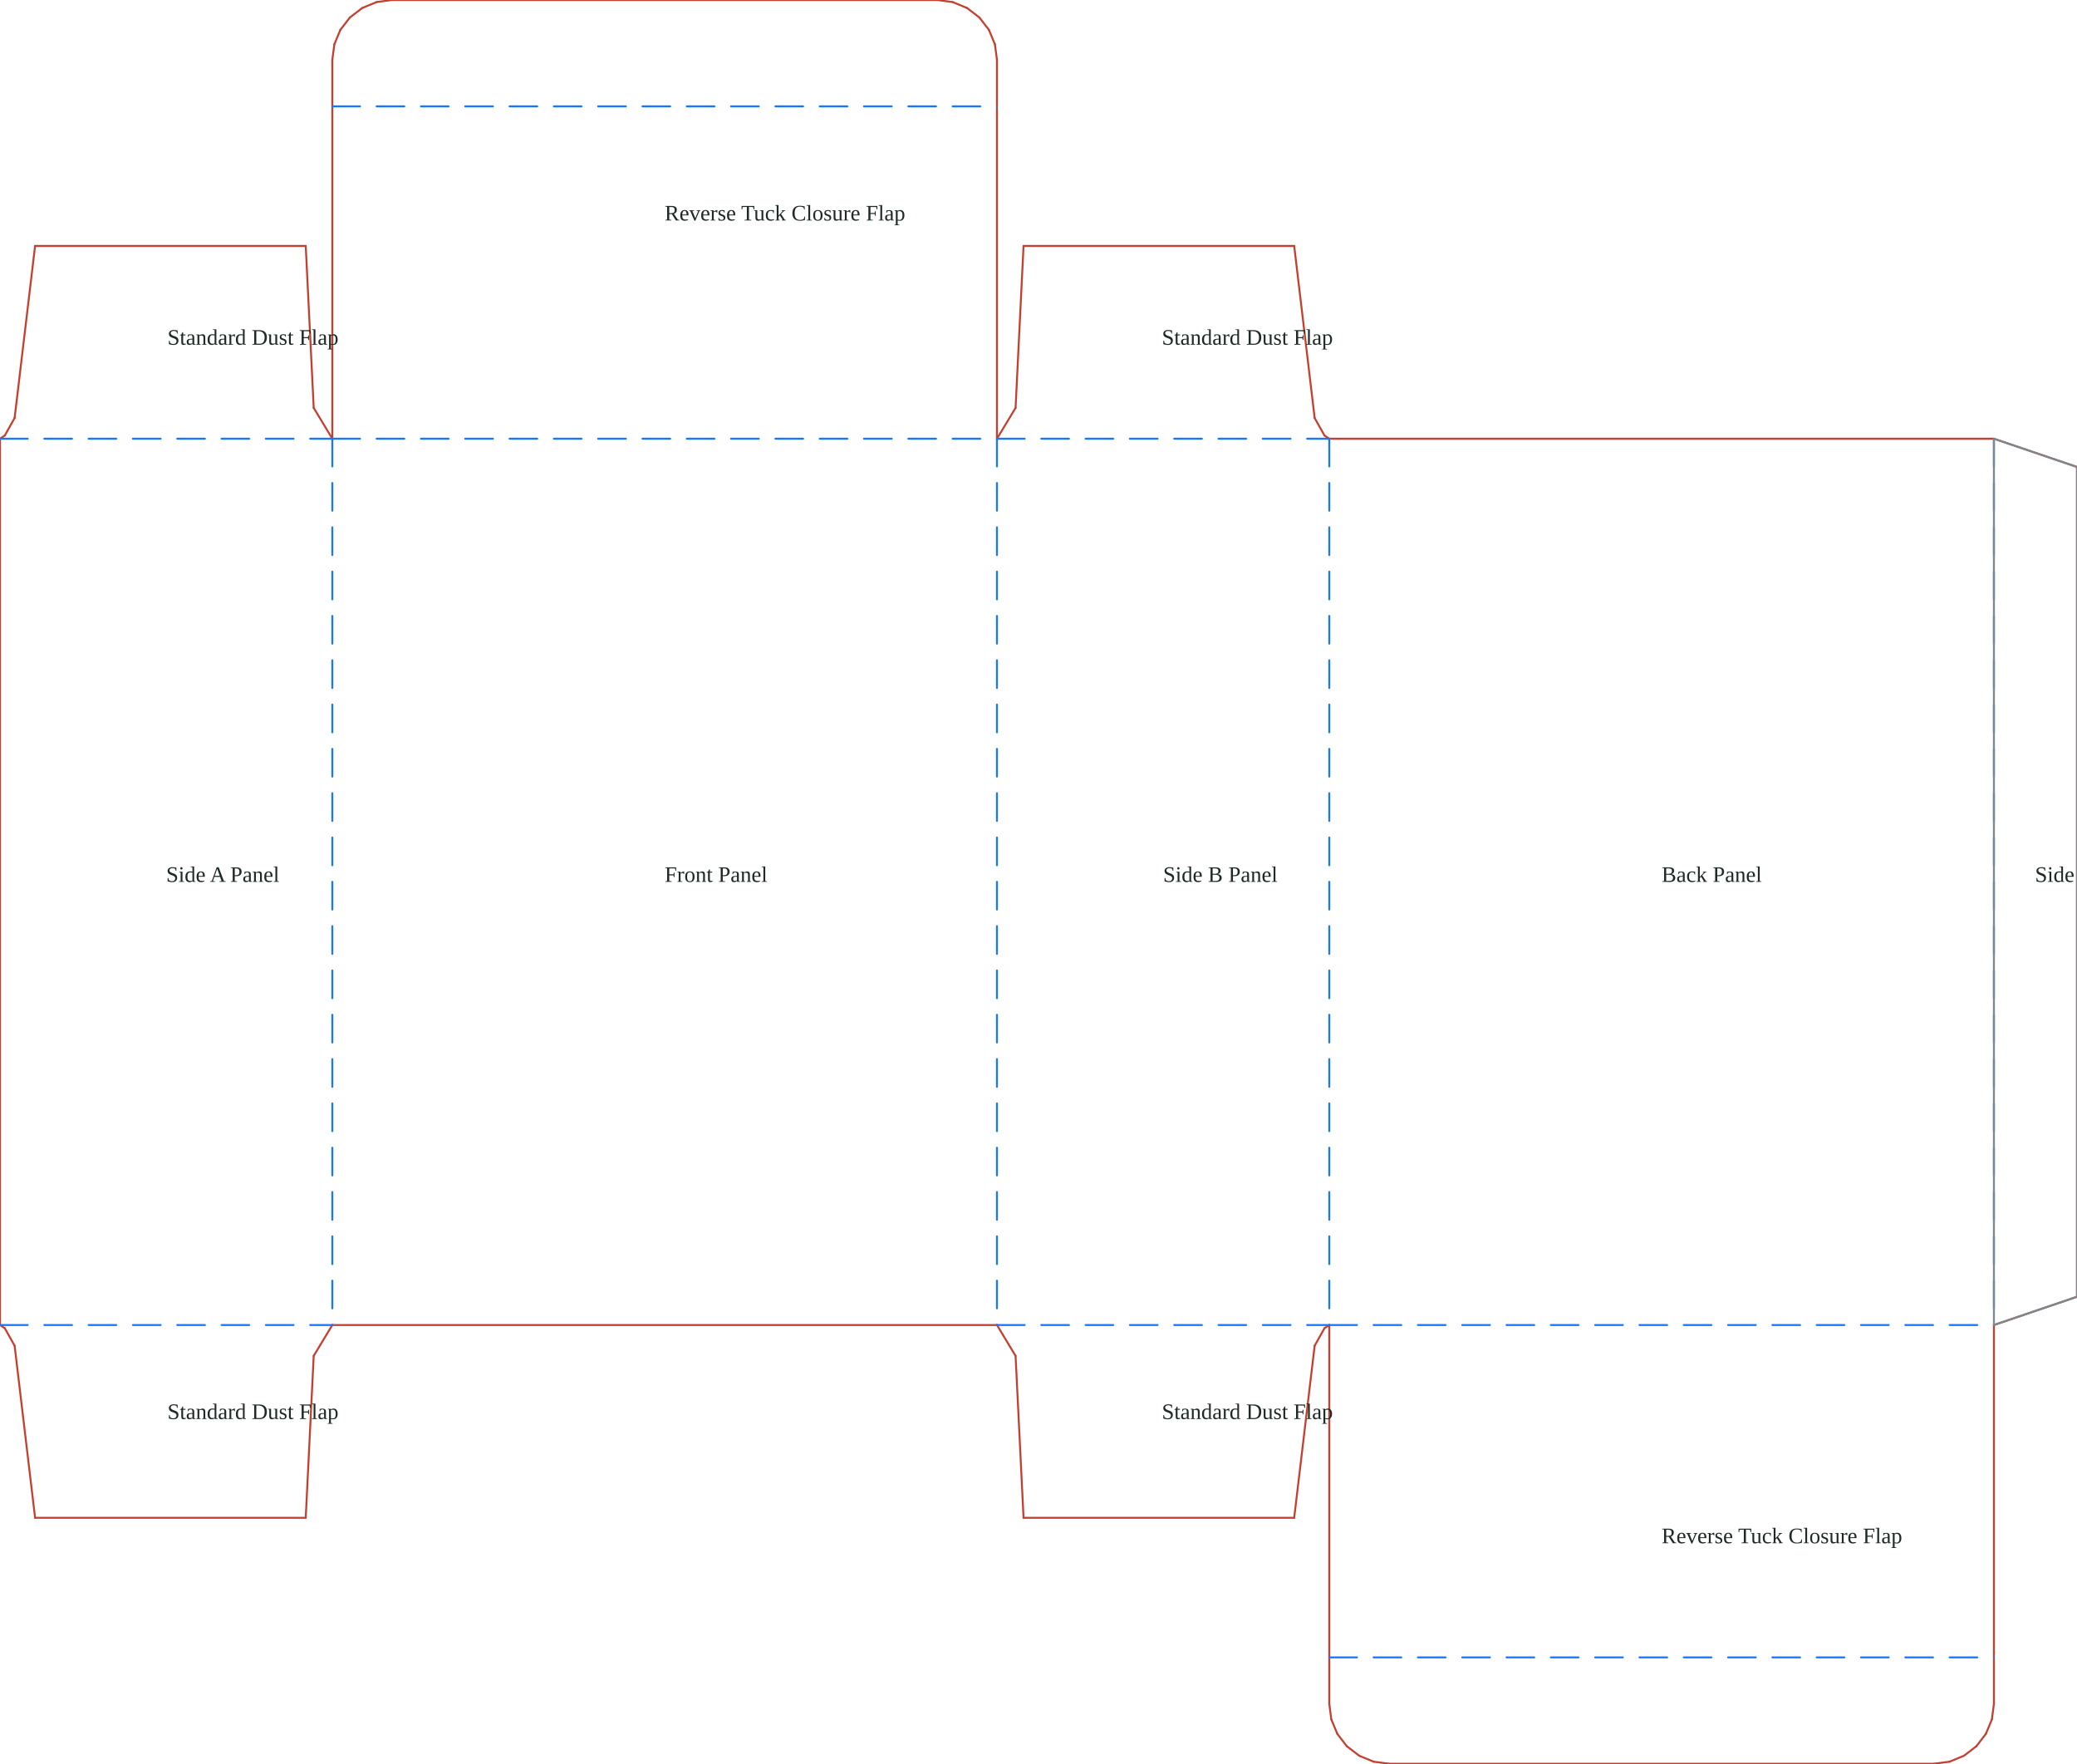
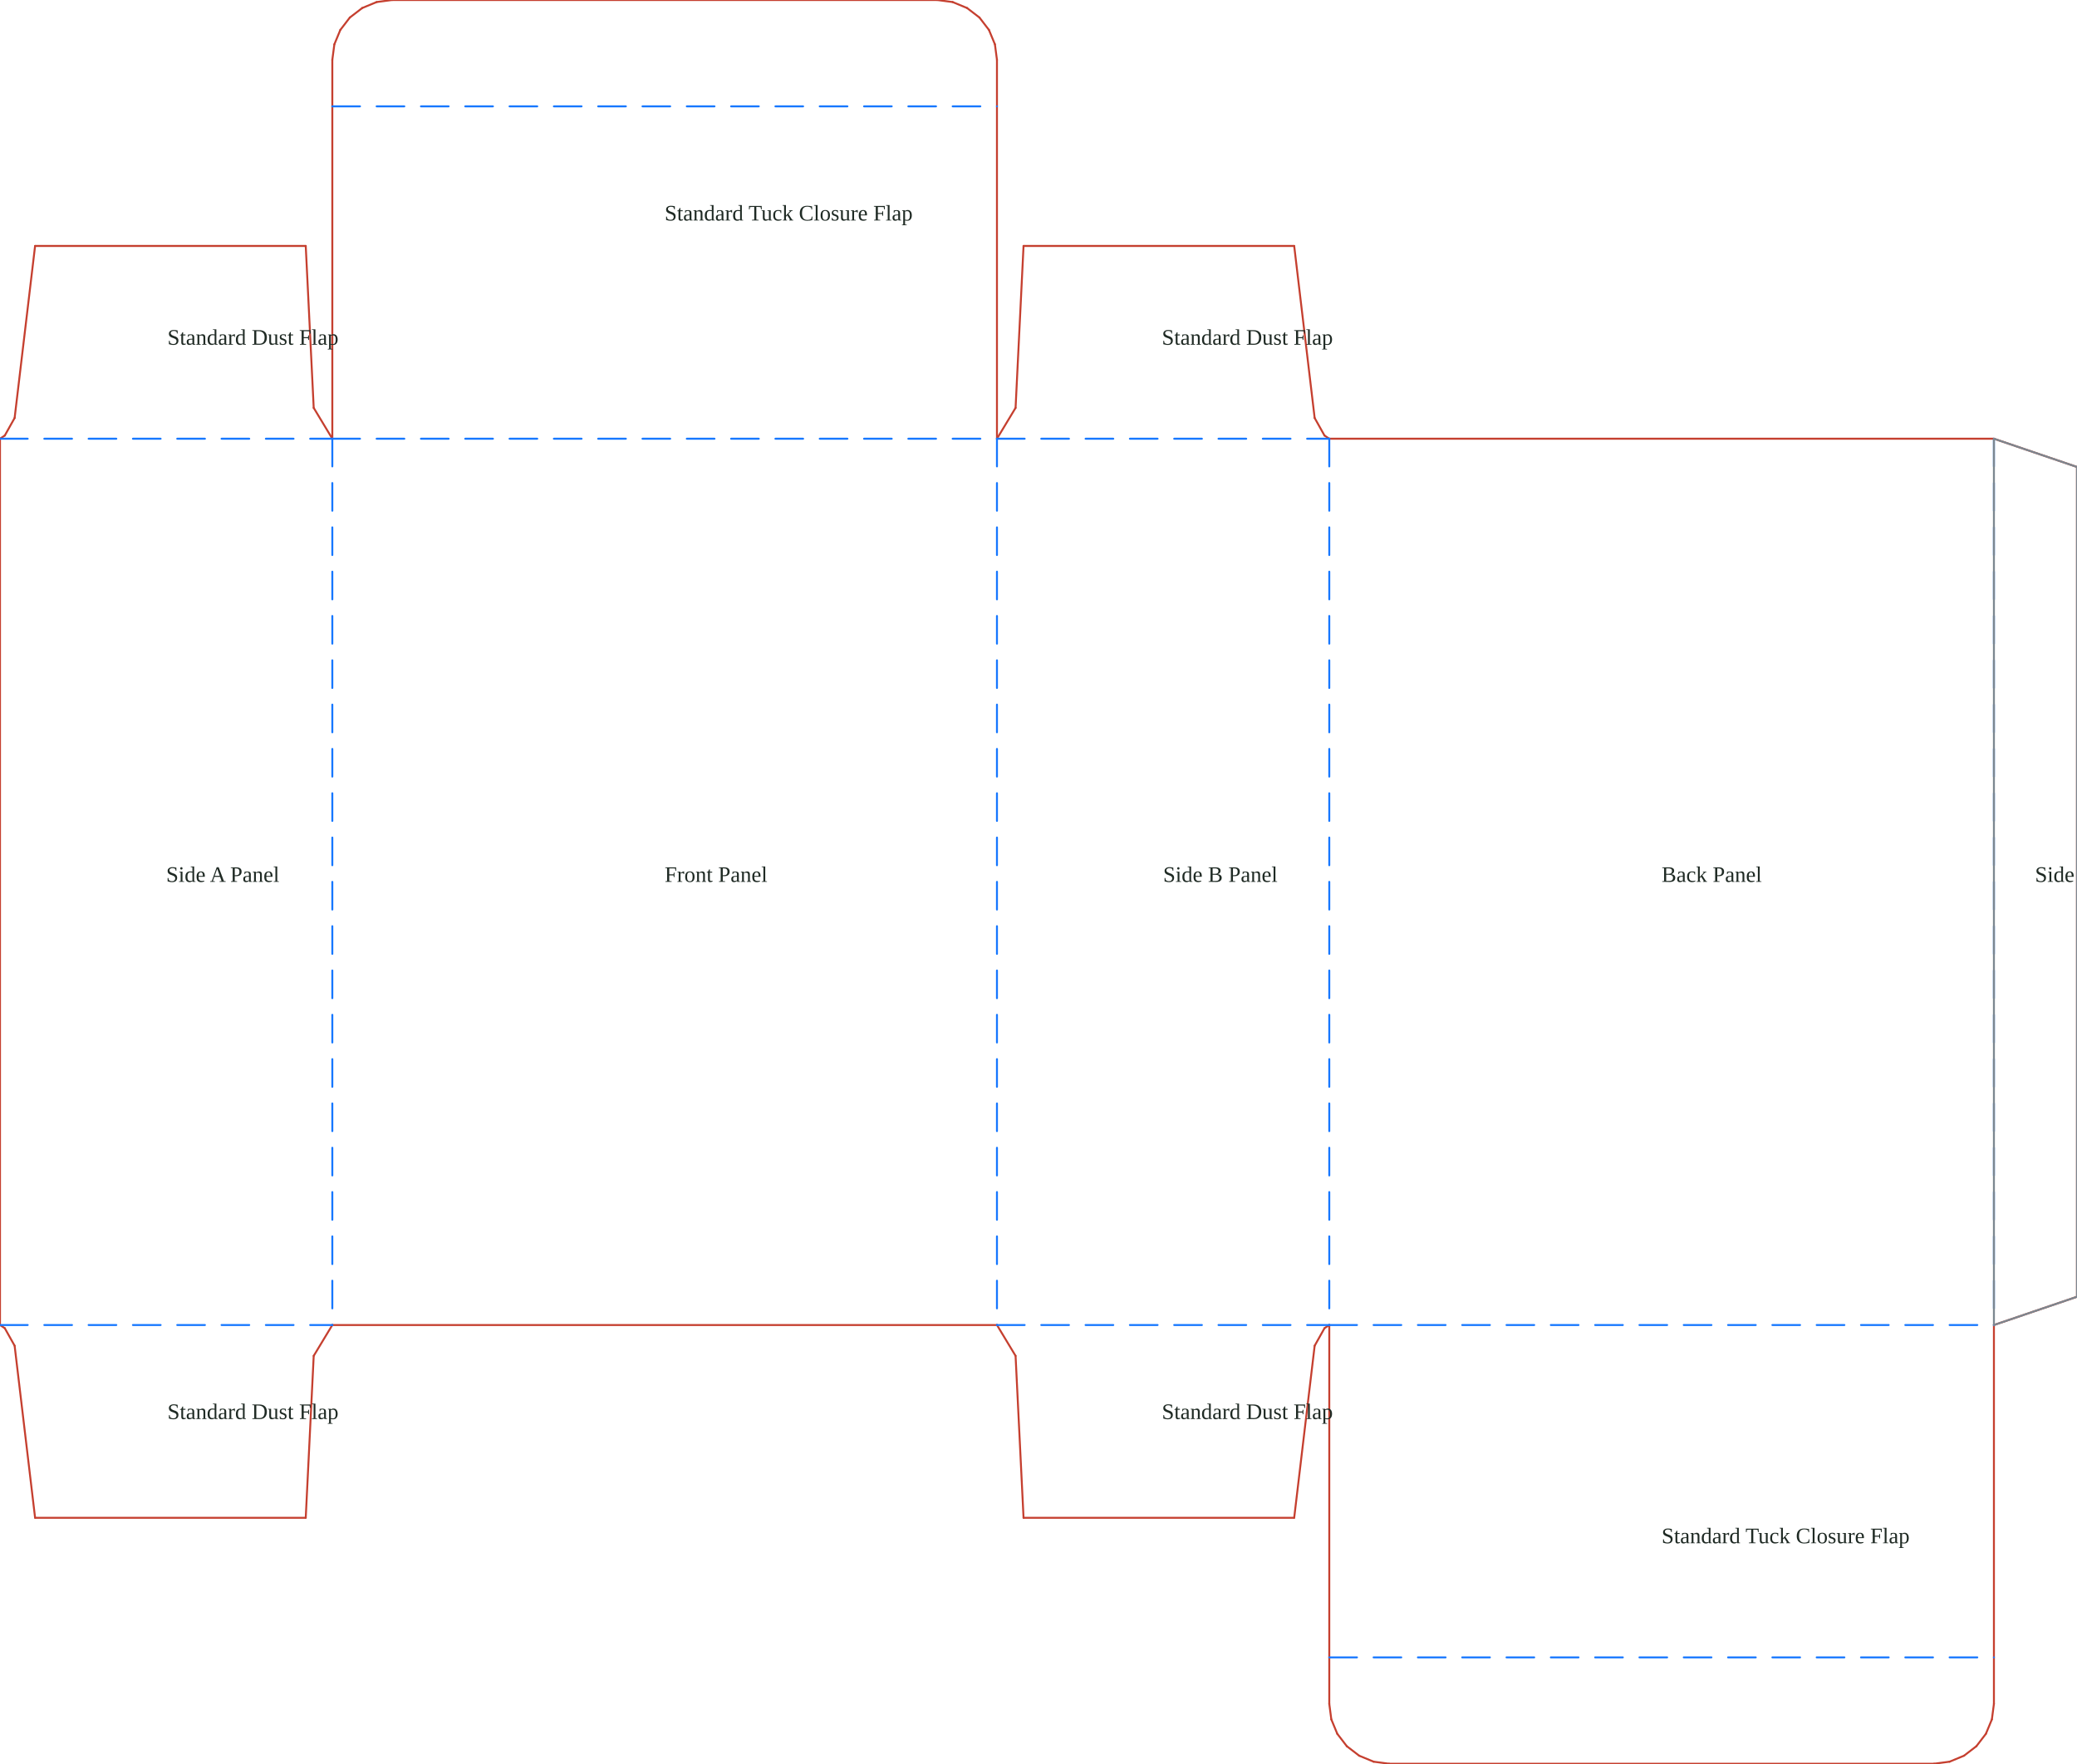
<svg xmlns="http://www.w3.org/2000/svg" width="375mm" height="318.4mm" viewBox="0 0 375 318.4">
  <g id="dieline" fill="none" stroke-linecap="round" stroke-linejoin="round">
    <path id="cut-1" data-layer="cut" d="M 0 239.2 L 0 79.2" stroke="#c53f2f" stroke-width="0.35" />
    <path id="cut-2" data-layer="cut" d="M 180 239.2 L 60 239.2" stroke="#c53f2f" stroke-width="0.35" />
    <path id="cut-3" data-layer="cut" d="M 240 79.2 L 360 79.2" stroke="#c53f2f" stroke-width="0.35" />
    <path id="cut-4" data-layer="cut" d="M 360 79.2 L 375 84.3" stroke="#c53f2f" stroke-width="0.35" />
    <path id="cut-5" data-layer="cut" d="M 375 84.3 L 375 234.1" stroke="#c53f2f" stroke-width="0.35" />
    <path id="cut-6" data-layer="cut" d="M 375 234.1 L 360 239.2" stroke="#c53f2f" stroke-width="0.35" />
    <path id="cut-7" data-layer="cut" d="M 60 79.2 L 60 10.8" stroke="#c53f2f" stroke-width="0.35" />
    <path id="cut-8" data-layer="cut" d="M 60 10.8 L 60.368 8.005" stroke="#c53f2f" stroke-width="0.35" />
    <path id="cut-9" data-layer="cut" d="M 60.368 8.005 L 61.447 5.4" stroke="#c53f2f" stroke-width="0.35" />
    <path id="cut-10" data-layer="cut" d="M 61.447 5.4 L 63.163 3.163" stroke="#c53f2f" stroke-width="0.35" />
    <path id="cut-11" data-layer="cut" d="M 63.163 3.163 L 65.4 1.447" stroke="#c53f2f" stroke-width="0.35" />
    <path id="cut-12" data-layer="cut" d="M 65.4 1.447 L 68.005 0.368" stroke="#c53f2f" stroke-width="0.35" />
    <path id="cut-13" data-layer="cut" d="M 68.005 0.368 L 70.8 0" stroke="#c53f2f" stroke-width="0.35" />
    <path id="cut-14" data-layer="cut" d="M 70.8 0 L 169.2 0" stroke="#c53f2f" stroke-width="0.35" />
    <path id="cut-15" data-layer="cut" d="M 169.2 0 L 171.995 0.368" stroke="#c53f2f" stroke-width="0.35" />
    <path id="cut-16" data-layer="cut" d="M 171.995 0.368 L 174.6 1.447" stroke="#c53f2f" stroke-width="0.35" />
    <path id="cut-17" data-layer="cut" d="M 174.6 1.447 L 176.837 3.163" stroke="#c53f2f" stroke-width="0.35" />
    <path id="cut-18" data-layer="cut" d="M 176.837 3.163 L 178.553 5.4" stroke="#c53f2f" stroke-width="0.35" />
    <path id="cut-19" data-layer="cut" d="M 178.553 5.4 L 179.632 8.005" stroke="#c53f2f" stroke-width="0.35" />
    <path id="cut-20" data-layer="cut" d="M 179.632 8.005 L 180 10.8" stroke="#c53f2f" stroke-width="0.35" />
    <path id="cut-21" data-layer="cut" d="M 180 10.8 L 180 79.2" stroke="#c53f2f" stroke-width="0.35" />
    <path id="cut-22" data-layer="cut" d="M 240 239.2 L 240 307.6" stroke="#c53f2f" stroke-width="0.35" />
    <path id="cut-23" data-layer="cut" d="M 240 307.6 L 240.368 310.395" stroke="#c53f2f" stroke-width="0.35" />
    <path id="cut-24" data-layer="cut" d="M 240.368 310.395 L 241.447 313" stroke="#c53f2f" stroke-width="0.35" />
    <path id="cut-25" data-layer="cut" d="M 241.447 313 L 243.163 315.237" stroke="#c53f2f" stroke-width="0.35" />
    <path id="cut-26" data-layer="cut" d="M 243.163 315.237 L 245.4 316.953" stroke="#c53f2f" stroke-width="0.35" />
    <path id="cut-27" data-layer="cut" d="M 245.4 316.953 L 248.005 318.032" stroke="#c53f2f" stroke-width="0.35" />
    <path id="cut-28" data-layer="cut" d="M 248.005 318.032 L 250.8 318.4" stroke="#c53f2f" stroke-width="0.35" />
    <path id="cut-29" data-layer="cut" d="M 250.8 318.4 L 349.2 318.4" stroke="#c53f2f" stroke-width="0.35" />
    <path id="cut-30" data-layer="cut" d="M 349.2 318.4 L 351.995 318.032" stroke="#c53f2f" stroke-width="0.35" />
    <path id="cut-31" data-layer="cut" d="M 351.995 318.032 L 354.6 316.953" stroke="#c53f2f" stroke-width="0.35" />
    <path id="cut-32" data-layer="cut" d="M 354.6 316.953 L 356.837 315.237" stroke="#c53f2f" stroke-width="0.35" />
    <path id="cut-33" data-layer="cut" d="M 356.837 315.237 L 358.553 313" stroke="#c53f2f" stroke-width="0.35" />
    <path id="cut-34" data-layer="cut" d="M 358.553 313 L 359.632 310.395" stroke="#c53f2f" stroke-width="0.35" />
    <path id="cut-35" data-layer="cut" d="M 359.632 310.395 L 360 307.6" stroke="#c53f2f" stroke-width="0.35" />
    <path id="cut-36" data-layer="cut" d="M 360 307.6 L 360 239.2" stroke="#c53f2f" stroke-width="0.35" />
    <path id="cut-37" data-layer="cut" d="M 0 79.2 L 0.864 78.624" stroke="#c53f2f" stroke-width="0.35" />
    <path id="cut-38" data-layer="cut" d="M 0.864 78.624 L 2.64 75.456" stroke="#c53f2f" stroke-width="0.35" />
    <path id="cut-39" data-layer="cut" d="M 2.64 75.456 L 6.336 44.4" stroke="#c53f2f" stroke-width="0.35" />
    <path id="cut-40" data-layer="cut" d="M 6.336 44.4 L 55.2 44.4" stroke="#c53f2f" stroke-width="0.35" />
    <path id="cut-41" data-layer="cut" d="M 55.2 44.4 L 56.64 73.632" stroke="#c53f2f" stroke-width="0.35" />
    <path id="cut-42" data-layer="cut" d="M 56.64 73.632 L 60 79.2" stroke="#c53f2f" stroke-width="0.35" />
    <path id="cut-43" data-layer="cut" d="M 180 79.2 L 183.36 73.632" stroke="#c53f2f" stroke-width="0.35" />
    <path id="cut-44" data-layer="cut" d="M 183.36 73.632 L 184.8 44.4" stroke="#c53f2f" stroke-width="0.35" />
    <path id="cut-45" data-layer="cut" d="M 184.8 44.4 L 233.664 44.4" stroke="#c53f2f" stroke-width="0.35" />
    <path id="cut-46" data-layer="cut" d="M 233.664 44.4 L 237.36 75.456" stroke="#c53f2f" stroke-width="0.35" />
    <path id="cut-47" data-layer="cut" d="M 237.36 75.456 L 239.136 78.624" stroke="#c53f2f" stroke-width="0.35" />
    <path id="cut-48" data-layer="cut" d="M 239.136 78.624 L 240 79.2" stroke="#c53f2f" stroke-width="0.35" />
    <path id="cut-49" data-layer="cut" d="M 0 239.2 L 0.864 239.776" stroke="#c53f2f" stroke-width="0.35" />
    <path id="cut-50" data-layer="cut" d="M 0.864 239.776 L 2.64 242.944" stroke="#c53f2f" stroke-width="0.35" />
    <path id="cut-51" data-layer="cut" d="M 2.64 242.944 L 6.336 274" stroke="#c53f2f" stroke-width="0.35" />
    <path id="cut-52" data-layer="cut" d="M 6.336 274 L 55.2 274" stroke="#c53f2f" stroke-width="0.35" />
    <path id="cut-53" data-layer="cut" d="M 55.2 274 L 56.64 244.768" stroke="#c53f2f" stroke-width="0.35" />
    <path id="cut-54" data-layer="cut" d="M 56.64 244.768 L 60 239.2" stroke="#c53f2f" stroke-width="0.35" />
    <path id="cut-55" data-layer="cut" d="M 180 239.2 L 183.36 244.768" stroke="#c53f2f" stroke-width="0.35" />
    <path id="cut-56" data-layer="cut" d="M 183.36 244.768 L 184.8 274" stroke="#c53f2f" stroke-width="0.35" />
    <path id="cut-57" data-layer="cut" d="M 184.8 274 L 233.664 274" stroke="#c53f2f" stroke-width="0.35" />
    <path id="cut-58" data-layer="cut" d="M 233.664 274 L 237.36 242.944" stroke="#c53f2f" stroke-width="0.35" />
    <path id="cut-59" data-layer="cut" d="M 237.36 242.944 L 239.136 239.776" stroke="#c53f2f" stroke-width="0.35" />
    <path id="cut-60" data-layer="cut" d="M 239.136 239.776 L 240 239.2" stroke="#c53f2f" stroke-width="0.35" />
    <path id="body-crease-body-sideA-body-front-line" data-layer="crease" d="M 60 79.2 L 60 239.2" stroke="#1677ff" stroke-width="0.35" stroke-dasharray="5 3" />
    <path id="body-crease-body-front-body-sideB-line" data-layer="crease" d="M 180 79.2 L 180 239.2" stroke="#1677ff" stroke-width="0.35" stroke-dasharray="5 3" />
    <path id="body-crease-body-sideB-body-back-line" data-layer="crease" d="M 240 79.2 L 240 239.2" stroke="#1677ff" stroke-width="0.35" stroke-dasharray="5 3" />
    <path id="sideGlue-hinge-line" data-layer="crease" d="M 360 79.2 L 360 239.2" stroke="#1677ff" stroke-width="0.35" stroke-dasharray="5 3" />
    <path id="topTuck-hinge-line" data-layer="crease" d="M 60 79.2 L 180 79.2" stroke="#1677ff" stroke-width="0.35" stroke-dasharray="5 3" />
    <path id="bottomTuck-hinge-line" data-layer="crease" d="M 240 239.2 L 360 239.2" stroke="#1677ff" stroke-width="0.35" stroke-dasharray="5 3" />
    <path id="topDustSideA-hinge-line" data-layer="crease" d="M 0 79.2 L 60 79.2" stroke="#1677ff" stroke-width="0.35" stroke-dasharray="5 3" />
    <path id="topDustSideB-hinge-line" data-layer="crease" d="M 180 79.2 L 240 79.2" stroke="#1677ff" stroke-width="0.35" stroke-dasharray="5 3" />
    <path id="bottomDustSideA-hinge-line" data-layer="crease" d="M 0 239.2 L 60 239.2" stroke="#1677ff" stroke-width="0.35" stroke-dasharray="5 3" />
    <path id="bottomDustSideB-hinge-line" data-layer="crease" d="M 180 239.2 L 240 239.2" stroke="#1677ff" stroke-width="0.35" stroke-dasharray="5 3" />
    <path id="sideGlue-glue-zone" data-layer="safe" d="M 360 79.2 L 375 84.3 L 375 234.1 L 360 239.2 Z" stroke="#7c8790" stroke-width="0.35" />
    <path id="topTuck-lip-score" data-layer="crease" d="M 60 19.2 L 180 19.2" stroke="#1677ff" stroke-width="0.35" stroke-dasharray="5 3" />
    <path id="bottomTuck-lip-score" data-layer="crease" d="M 240 299.2 L 360 299.2" stroke="#1677ff" stroke-width="0.35" stroke-dasharray="5 3" />
    <text id="label-body-sideA" data-layer="label" x="30" y="159.2" fill="#1f2a24" font-size="4">Side A Panel</text>
    <text id="label-body-front" data-layer="label" x="120" y="159.2" fill="#1f2a24" font-size="4">Front Panel</text>
    <text id="label-body-sideB" data-layer="label" x="210" y="159.2" fill="#1f2a24" font-size="4">Side B Panel</text>
    <text id="label-body-back" data-layer="label" x="300" y="159.2" fill="#1f2a24" font-size="4">Back Panel</text>
    <text id="label-sideGlue-face" data-layer="label" x="367.418" y="159.2" fill="#1f2a24" font-size="4">Side Glue Seam Tab</text>
-     <text id="label-topTuck-face" data-layer="label" x="120" y="39.805" fill="#1f2a24" font-size="4">Reverse Tuck Closure Flap</text>
-     <text id="label-bottomTuck-face" data-layer="label" x="300" y="278.595" fill="#1f2a24" font-size="4">Reverse Tuck Closure Flap</text>
+     <text id="label-topTuck-face" data-layer="label" x="120" y="39.805" fill="#1f2a24" font-size="4">Standard Tuck Closure Flap</text>
+     <text id="label-bottomTuck-face" data-layer="label" x="300" y="278.595" fill="#1f2a24" font-size="4">Standard Tuck Closure Flap</text>
    <text id="label-topDustSideA-face" data-layer="label" x="30.23" y="62.228" fill="#1f2a24" font-size="4">Standard Dust Flap</text>
    <text id="label-topDustSideB-face" data-layer="label" x="209.77" y="62.228" fill="#1f2a24" font-size="4">Standard Dust Flap</text>
    <text id="label-bottomDustSideA-face" data-layer="label" x="30.23" y="256.172" fill="#1f2a24" font-size="4">Standard Dust Flap</text>
    <text id="label-bottomDustSideB-face" data-layer="label" x="209.77" y="256.172" fill="#1f2a24" font-size="4">Standard Dust Flap</text>
  </g>
</svg>
